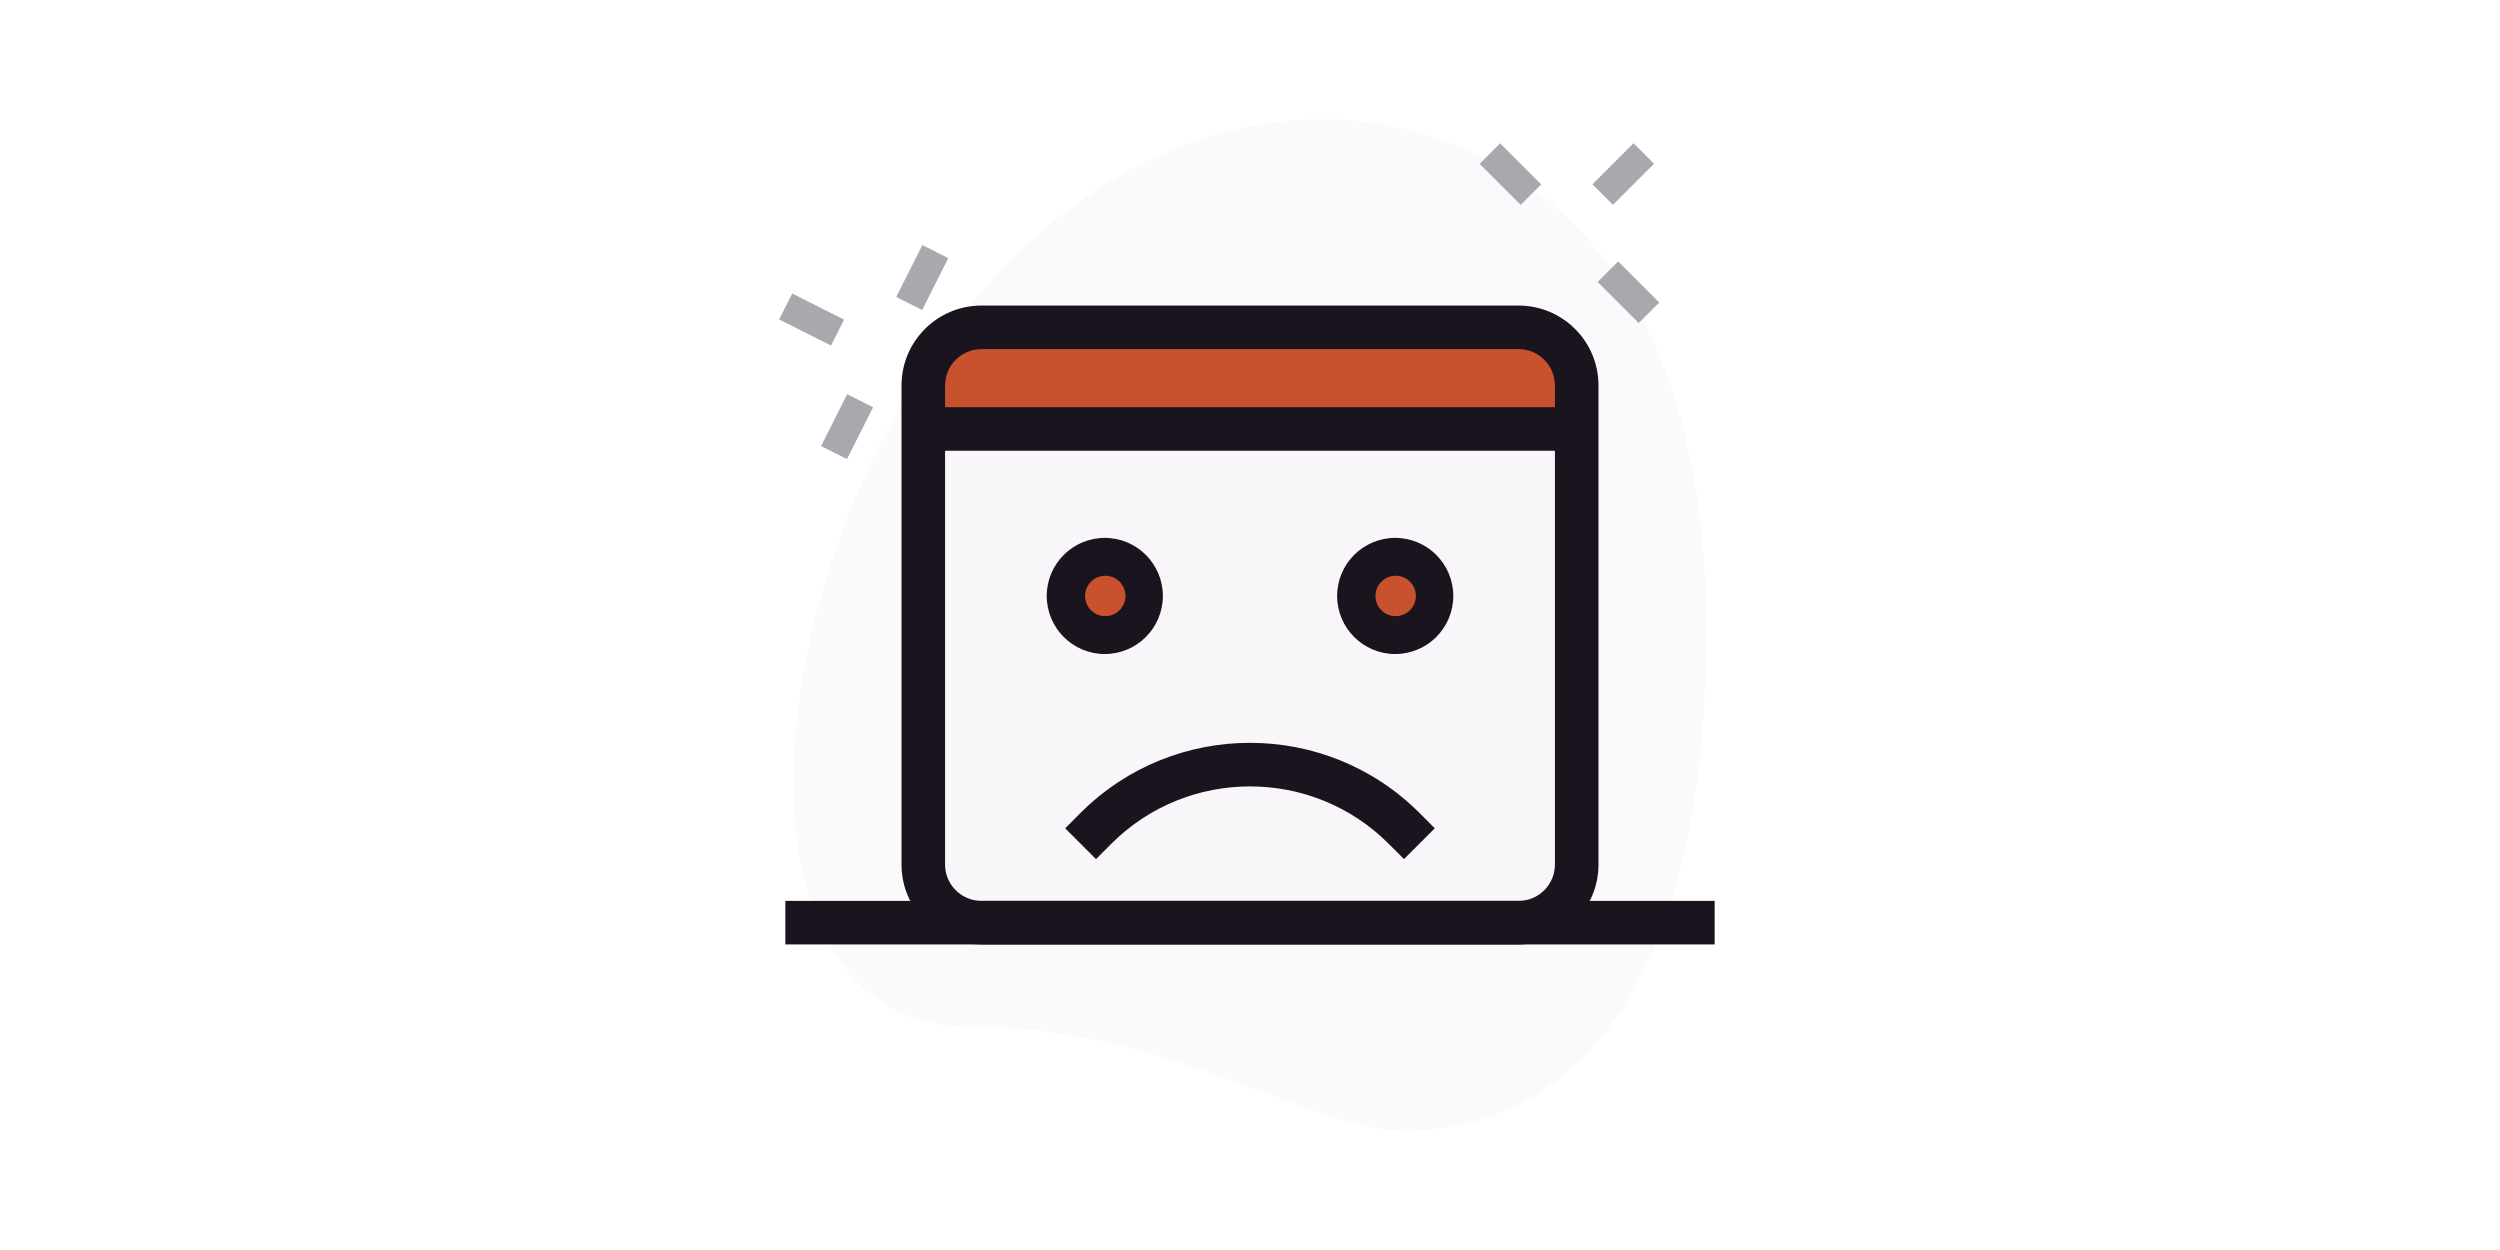
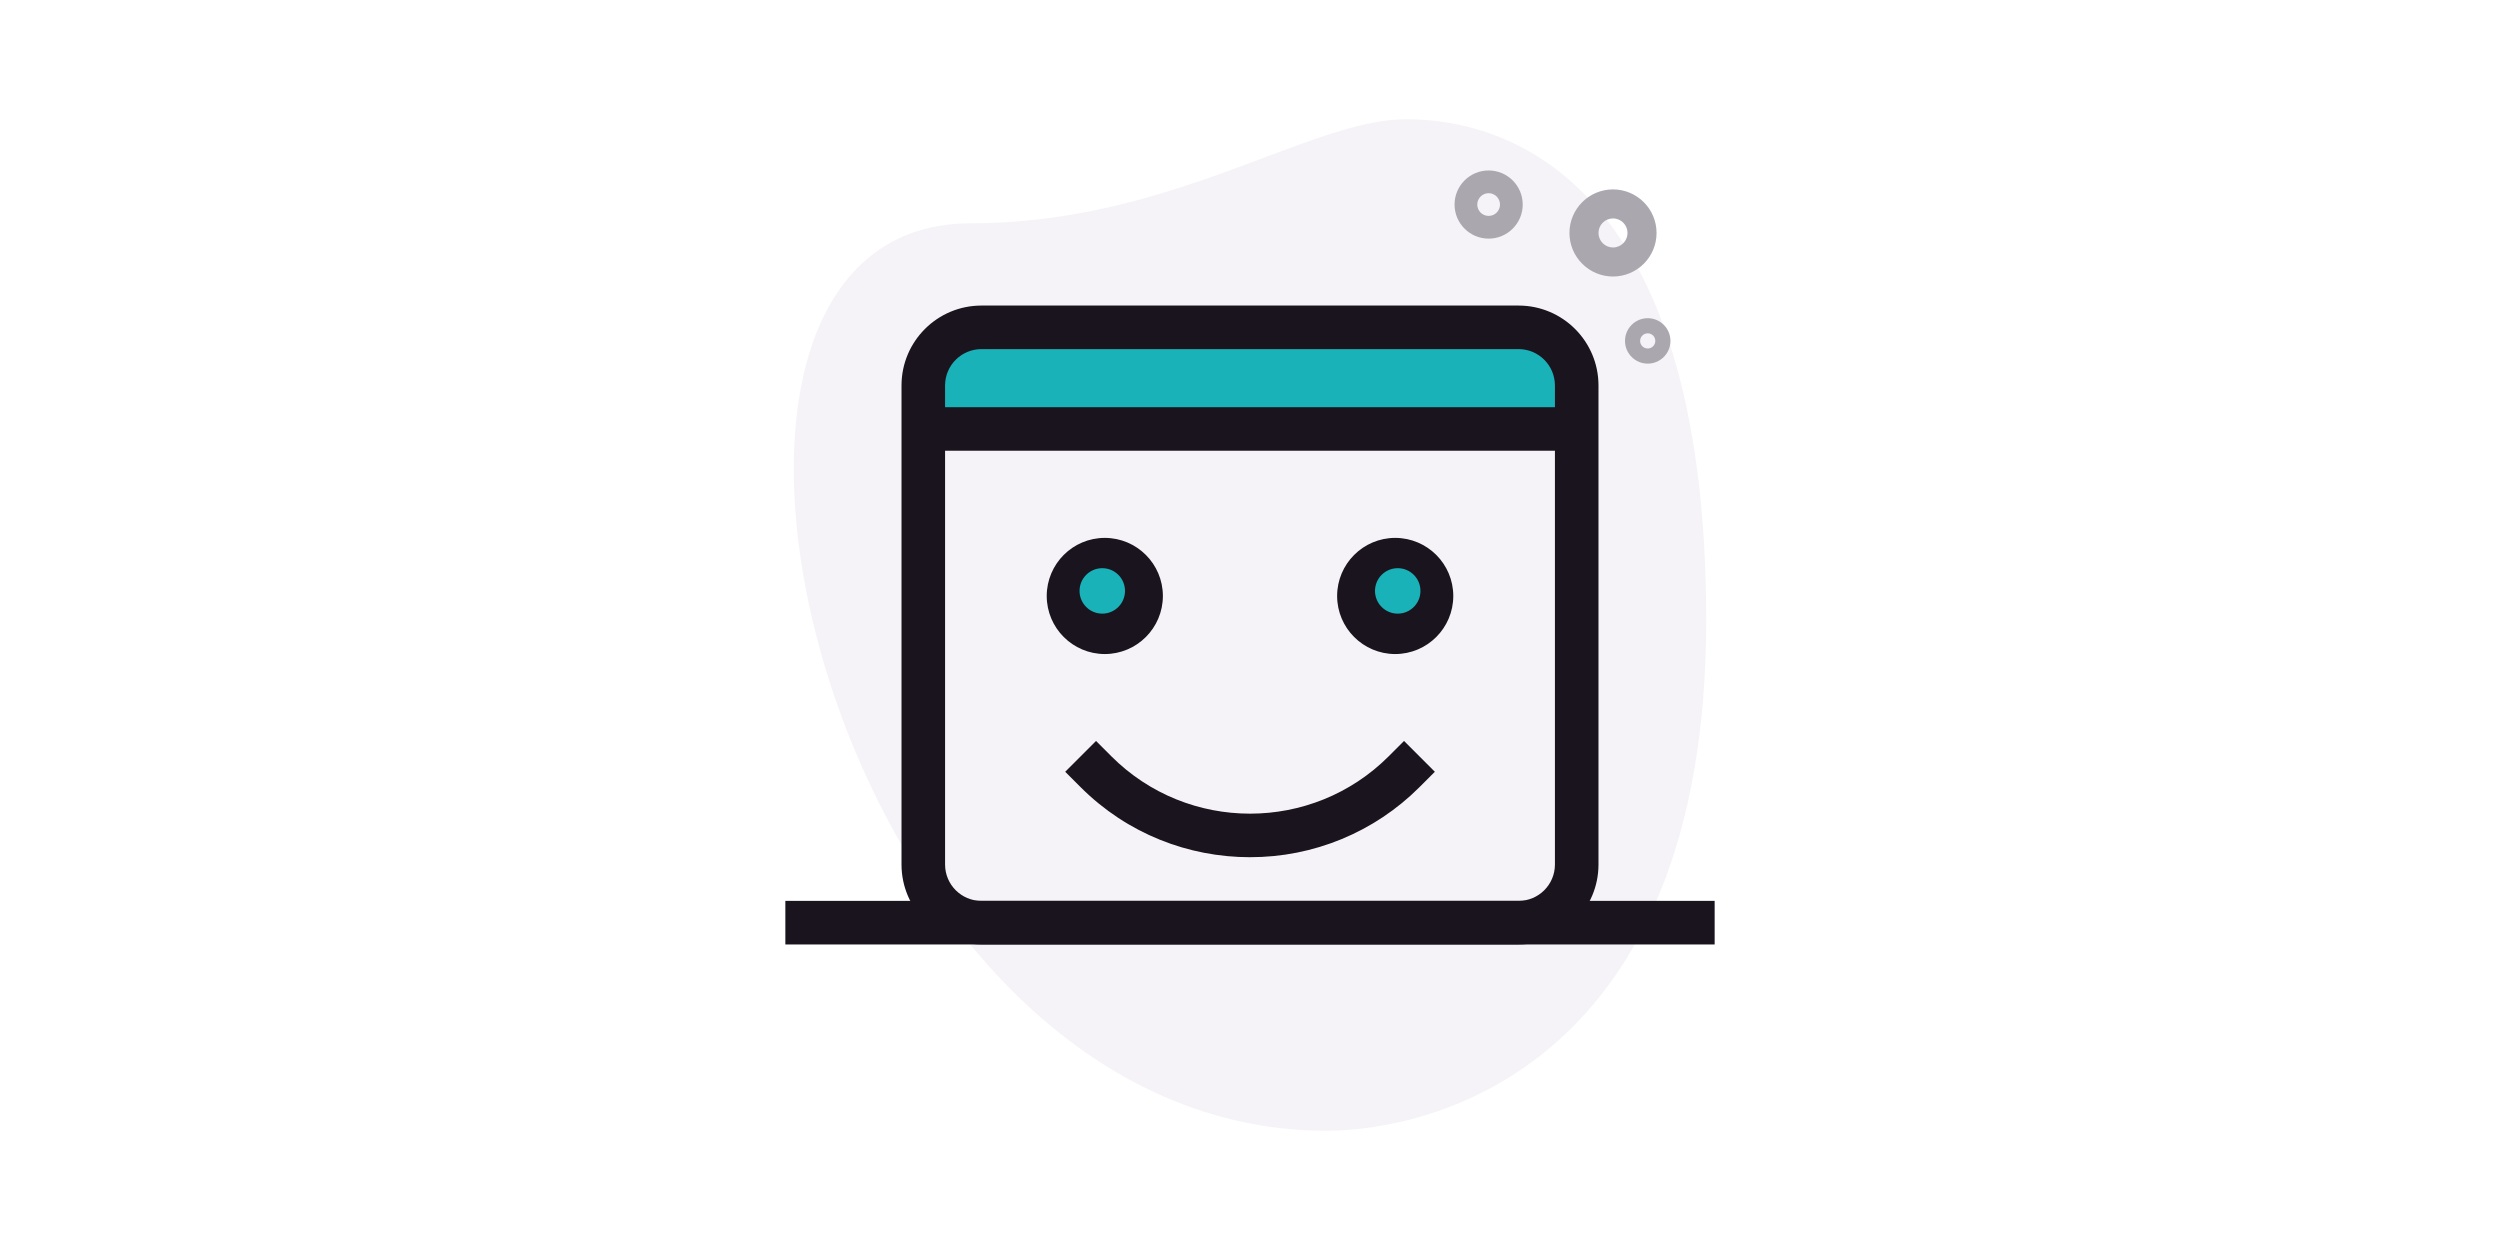
<svg xmlns="http://www.w3.org/2000/svg" width="220" height="110" fill="none">
-   <path opacity=".5" d="M85.408 90.351c17.677 0 29.816 9.157 38.333 9.157 8.518 0 26.407-4.897 26.407-44.081 0-39.184-24.066-44.937-33.435-44.937-43.87 0-62.61 79.861-31.305 79.861Z" fill="#F5F3F7" />
-   <path d="m130.205 14.417 1.807-1.807 3.614 3.614-1.807 1.808-3.614-3.615ZM74.534 40.403l-2.283-1.15 2.3-4.564 2.283 1.15-2.3 4.564ZM140.594 24.811l1.807-1.807 3.614 3.614-1.807 1.808-3.614-3.615ZM81.15 27.28l-2.282-1.15 2.3-4.564 2.282 1.15-2.3 4.565ZM140.135 16.216l3.614-3.614 1.807 1.807-3.614 3.614-1.807-1.807ZM73.13 30.41l-4.564-2.3 1.15-2.282 4.564 2.3-1.15 2.282Z" fill="#ABA7AF" />
-   <path opacity=".5" d="M133.639 81.195H86.361a5.11 5.11 0 0 1-5.111-5.112V37.75h57.5v38.333a5.11 5.11 0 0 1-5.111 5.112Z" fill="#F5F3F7" />
-   <path d="M138.75 37.75h-57.5v-3.833a5.11 5.11 0 0 1 5.111-5.111h47.278a5.11 5.11 0 0 1 5.111 5.11v3.834Z" fill="#C7522D" />
-   <path d="M92.111 28.806h-5.75a5.11 5.11 0 0 0-5.111 5.11v3.834H87v-3.833a5.11 5.11 0 0 1 5.111-5.111Z" fill="#C7522D" />
-   <path d="M97.222 57.555a5.116 5.116 0 0 1-5.11-5.11 5.116 5.116 0 0 1 5.11-5.112 5.116 5.116 0 0 1 5.111 5.111 5.116 5.116 0 0 1-5.11 5.111Zm0-6.389a1.28 1.28 0 0 0-1.278 1.278 1.28 1.28 0 0 0 1.278 1.278 1.28 1.28 0 0 0 1.278-1.278 1.28 1.28 0 0 0-1.278-1.278Z" fill="#1A141F" />
-   <path d="M97.222 54.222a1.778 1.778 0 1 0 0-3.555 1.778 1.778 0 0 0 0 3.555Z" fill="#C7522D" />
-   <path d="M122.778 57.555a5.116 5.116 0 0 1-5.111-5.11 5.116 5.116 0 0 1 5.111-5.112 5.116 5.116 0 0 1 5.111 5.111 5.116 5.116 0 0 1-5.111 5.111Zm0-6.389a1.28 1.28 0 0 0-1.278 1.278 1.28 1.28 0 0 0 1.278 1.278 1.28 1.28 0 0 0 1.278-1.278 1.28 1.28 0 0 0-1.278-1.278Z" fill="#1A141F" />
-   <path d="M122.778 54.222a1.778 1.778 0 1 0 0-3.555 1.778 1.778 0 0 0 0 3.555Z" fill="#C7522D" />
-   <path d="m123.552 75.6-1.354-1.354c-6.727-6.724-17.669-6.724-24.396 0L96.448 75.6l-2.711-2.711 1.354-1.355c8.221-8.22 21.594-8.22 29.816 0l1.354 1.355-2.709 2.711Z" fill="#1A141F" />
-   <path d="M133.639 83.11H86.361a7.034 7.034 0 0 1-7.028-7.027V33.917a7.034 7.034 0 0 1 7.028-7.028h47.278a7.034 7.034 0 0 1 7.028 7.027v42.167a7.034 7.034 0 0 1-7.028 7.028ZM86.361 30.723a3.199 3.199 0 0 0-3.194 3.194v42.167a3.199 3.199 0 0 0 3.194 3.195h47.278a3.198 3.198 0 0 0 3.194-3.195V33.917a3.198 3.198 0 0 0-3.194-3.195H86.361Z" fill="#1A141F" />
-   <path d="M81.25 35.833h57.5v3.833h-57.5v-3.833ZM69.111 79.278h81.778v3.833H69.111v-3.834Z" fill="#1A141F" />
+   <path d="M85.408 19.649c17.677 0 29.816-9.157 38.333-9.157 8.518 0 26.407 4.897 26.407 44.081 0 39.185-24.066 44.935-33.434 44.935-43.872.002-62.611-79.859-31.306-79.859Z" fill="#F5F3F7" />
+   <path d="M141.945 24.334a3.838 3.838 0 0 1-3.834-3.834 3.838 3.838 0 0 1 3.834-3.833 3.838 3.838 0 0 1 3.833 3.833 3.838 3.838 0 0 1-3.833 3.834Zm0-5.112a1.28 1.28 0 0 0-1.278 1.278 1.28 1.28 0 0 0 1.278 1.278 1.28 1.28 0 0 0 1.277-1.278 1.28 1.28 0 0 0-1.277-1.278ZM131 21c-1.654 0-3-1.346-3-3s1.346-3 3-3 3 1.346 3 3-1.346 3-3 3Zm0-4c-.552 0-1 .45-1 1s.448 1 1 1 1-.45 1-1-.448-1-1-1ZM145 32c-1.103 0-2-.898-2-2 0-1.103.897-2 2-2s2 .897 2 2c0 1.102-.897 2-2 2Zm0-2.667a.668.668 0 1 0 .667.667.668.668 0 0 0-.667-.667Z" fill="#ABA7AF" />
+   <path d="M133.639 81.195H86.361a5.11 5.11 0 0 1-5.111-5.112V37.75h57.5v38.333a5.11 5.11 0 0 1-5.111 5.112Z" fill="#F5F3F7" />
+   <path d="M138.75 37.75h-57.5v-3.834a5.11 5.11 0 0 1 5.111-5.11h47.278a5.11 5.11 0 0 1 5.111 5.11v3.834Z" fill="#19B2B8" />
+   <path d="M92.111 28.805h-5.75a5.11 5.11 0 0 0-5.111 5.111v3.834H87v-3.834a5.11 5.11 0 0 1 5.111-5.11Z" fill="#19B2B8" />
+   <path d="M110 75.434c-5.4 0-10.797-2.054-14.906-6.163l-1.355-1.355 2.712-2.711 1.354 1.354c6.726 6.724 17.669 6.724 24.395 0l1.355-1.354 2.711 2.711-1.354 1.355A21.035 21.035 0 0 1 110 75.433Z" fill="#1A141F" />
+   <path d="M133.639 83.111H86.361a7.034 7.034 0 0 1-7.028-7.028V33.917a7.034 7.034 0 0 1 7.028-7.028h47.278a7.034 7.034 0 0 1 7.028 7.027v42.167a7.034 7.034 0 0 1-7.028 7.028ZM86.361 30.722a3.199 3.199 0 0 0-3.194 3.194v42.167a3.199 3.199 0 0 0 3.194 3.195h47.278a3.198 3.198 0 0 0 3.194-3.195V33.917a3.198 3.198 0 0 0-3.194-3.195H86.361Z" fill="#1A141F" />
+   <path d="M81.25 35.834h57.5v3.833h-57.5v-3.833ZM69.111 79.278h81.778v3.833H69.111v-3.833ZM97.222 57.556a5.116 5.116 0 0 1-5.11-5.111 5.116 5.116 0 0 1 5.11-5.111 5.117 5.117 0 0 1 5.112 5.11 5.117 5.117 0 0 1-5.112 5.112Zm0-6.39a1.28 1.28 0 0 0-1.277 1.279 1.28 1.28 0 0 0 1.277 1.277 1.28 1.28 0 0 0 1.278-1.277 1.28 1.28 0 0 0-1.278-1.278ZM122.778 57.556a5.116 5.116 0 0 1-5.111-5.111 5.116 5.116 0 0 1 5.111-5.111 5.116 5.116 0 0 1 5.111 5.11 5.116 5.116 0 0 1-5.111 5.112Zm0-6.39a1.28 1.28 0 0 0-1.278 1.279 1.28 1.28 0 0 0 1.278 1.277 1.28 1.28 0 0 0 1.278-1.277 1.28 1.28 0 0 0-1.278-1.278Z" fill="#1A141F" />
+   <path d="M97 54a2 2 0 1 0 0-4 2 2 0 0 0 0 4ZM123 54a2 2 0 1 0 0-4 2 2 0 0 0 0 4Z" fill="#19B2B8" />
</svg>
